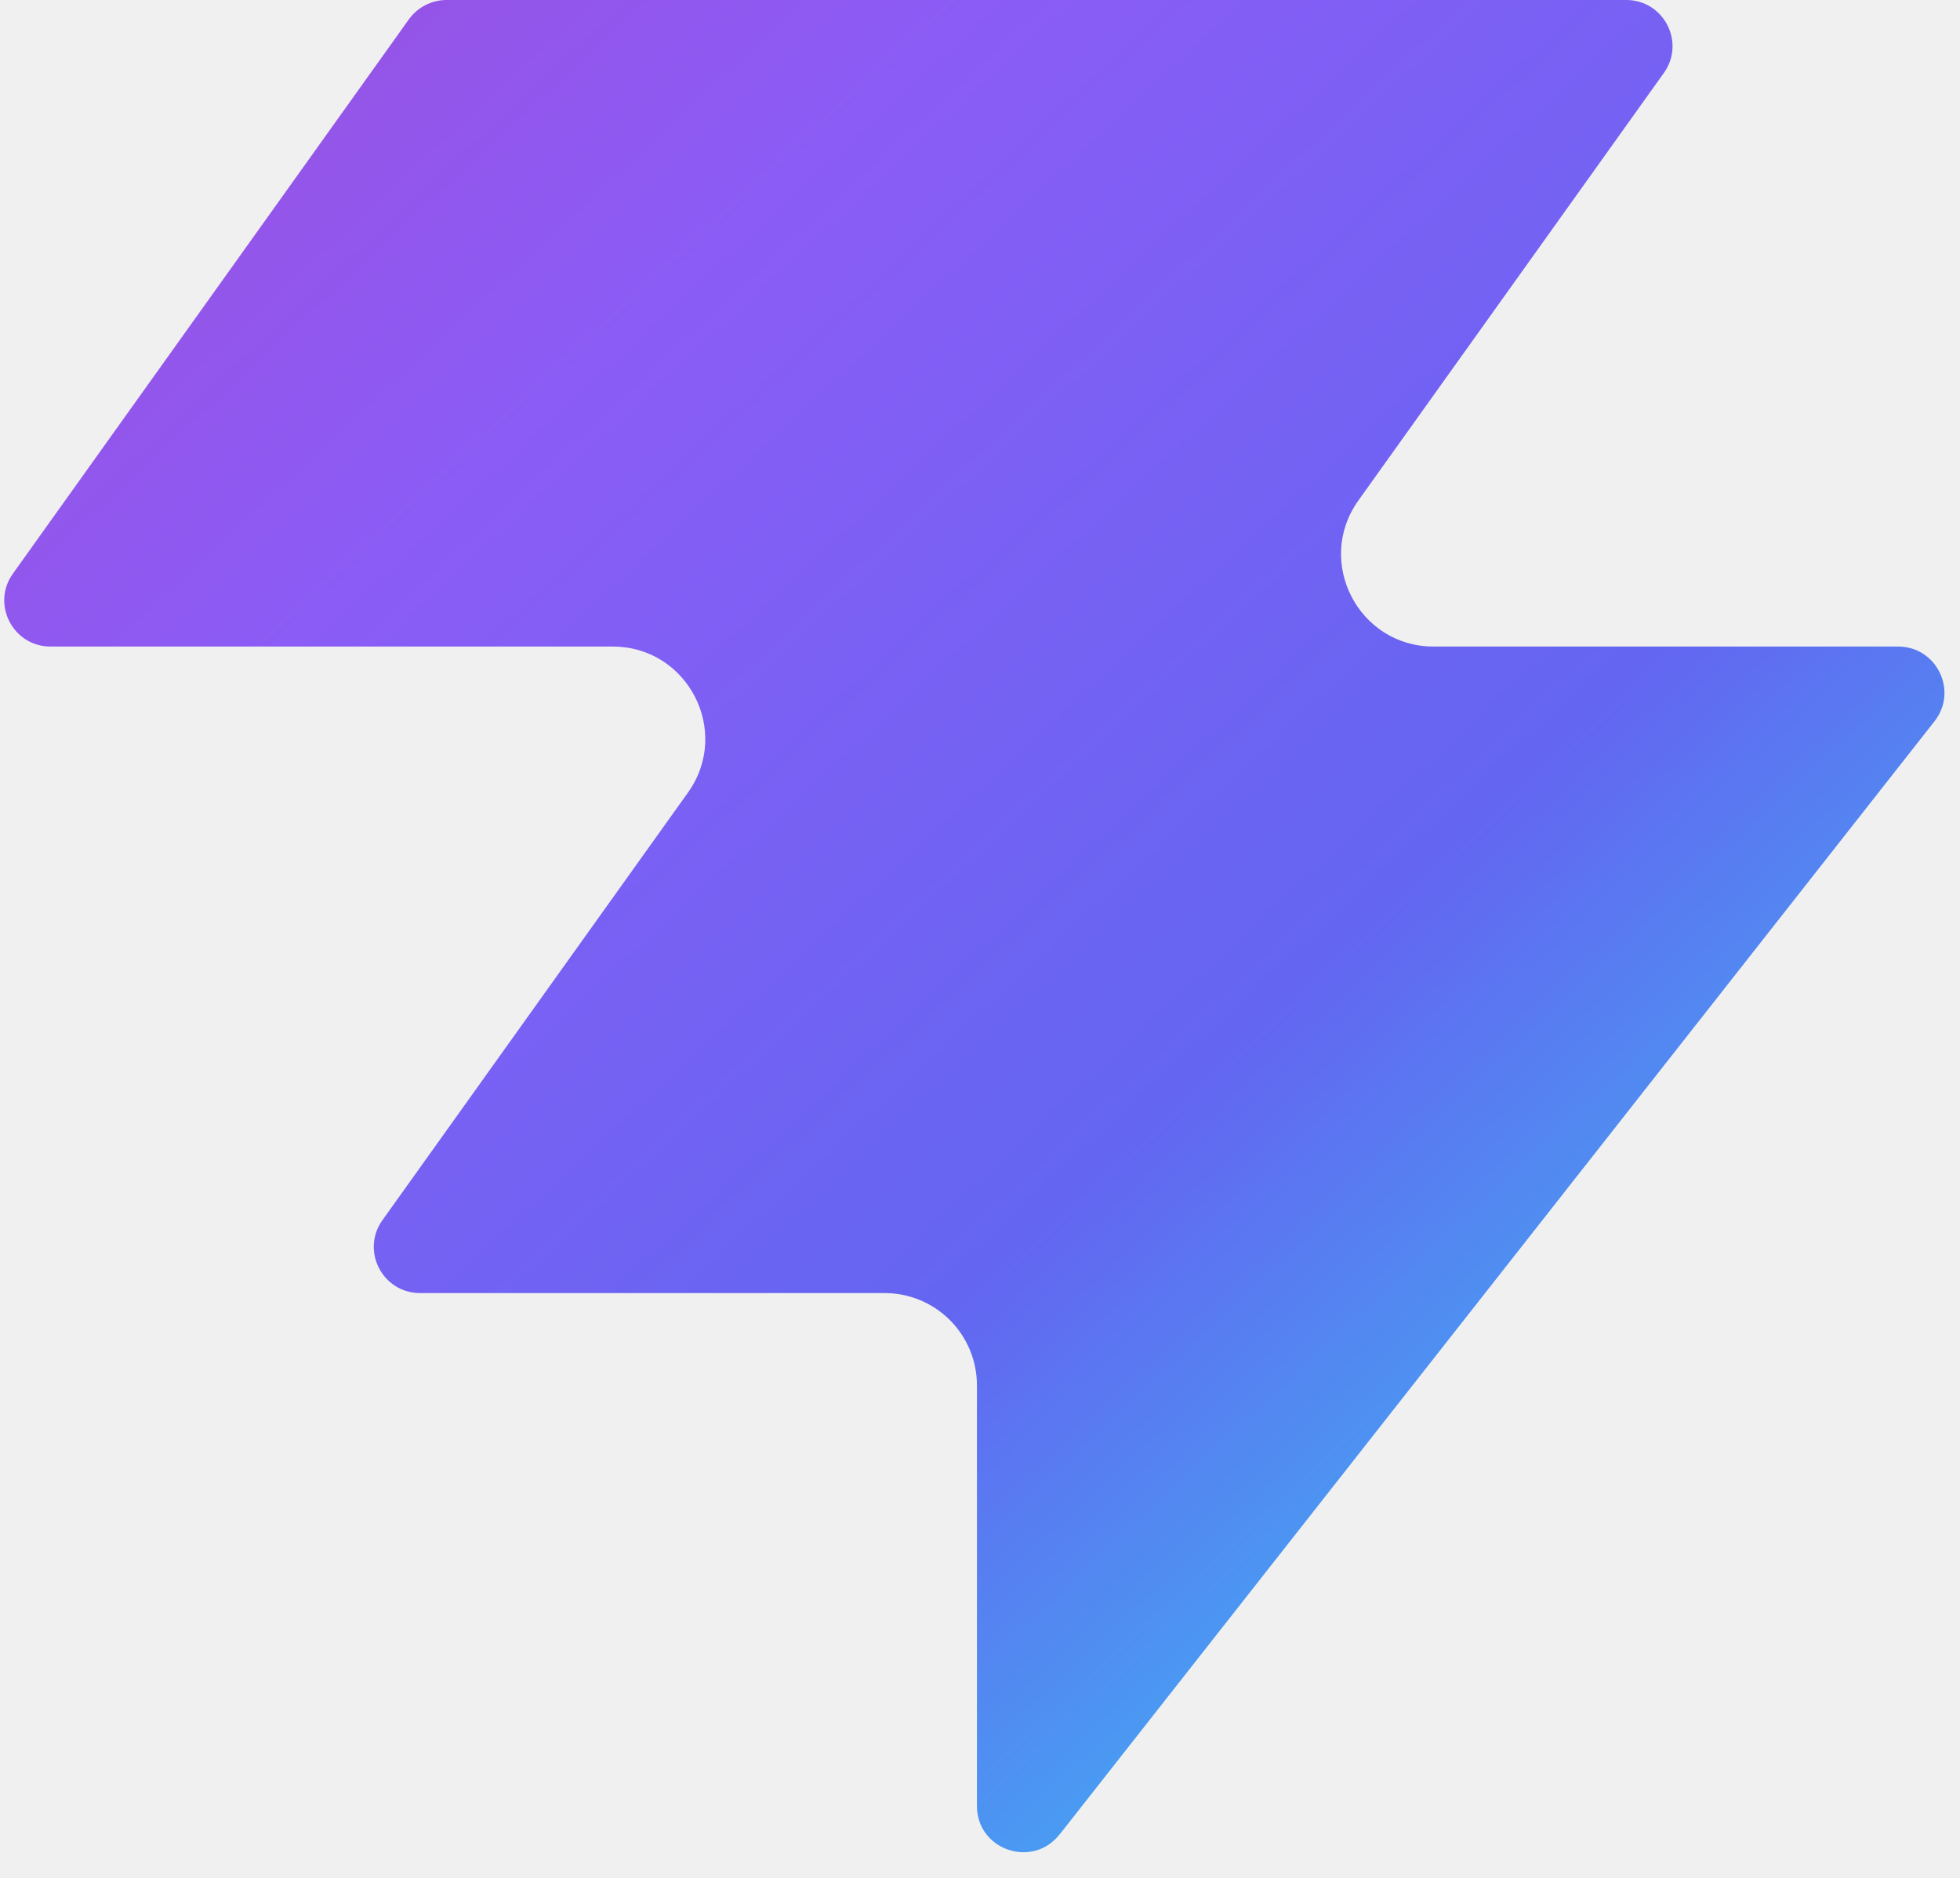
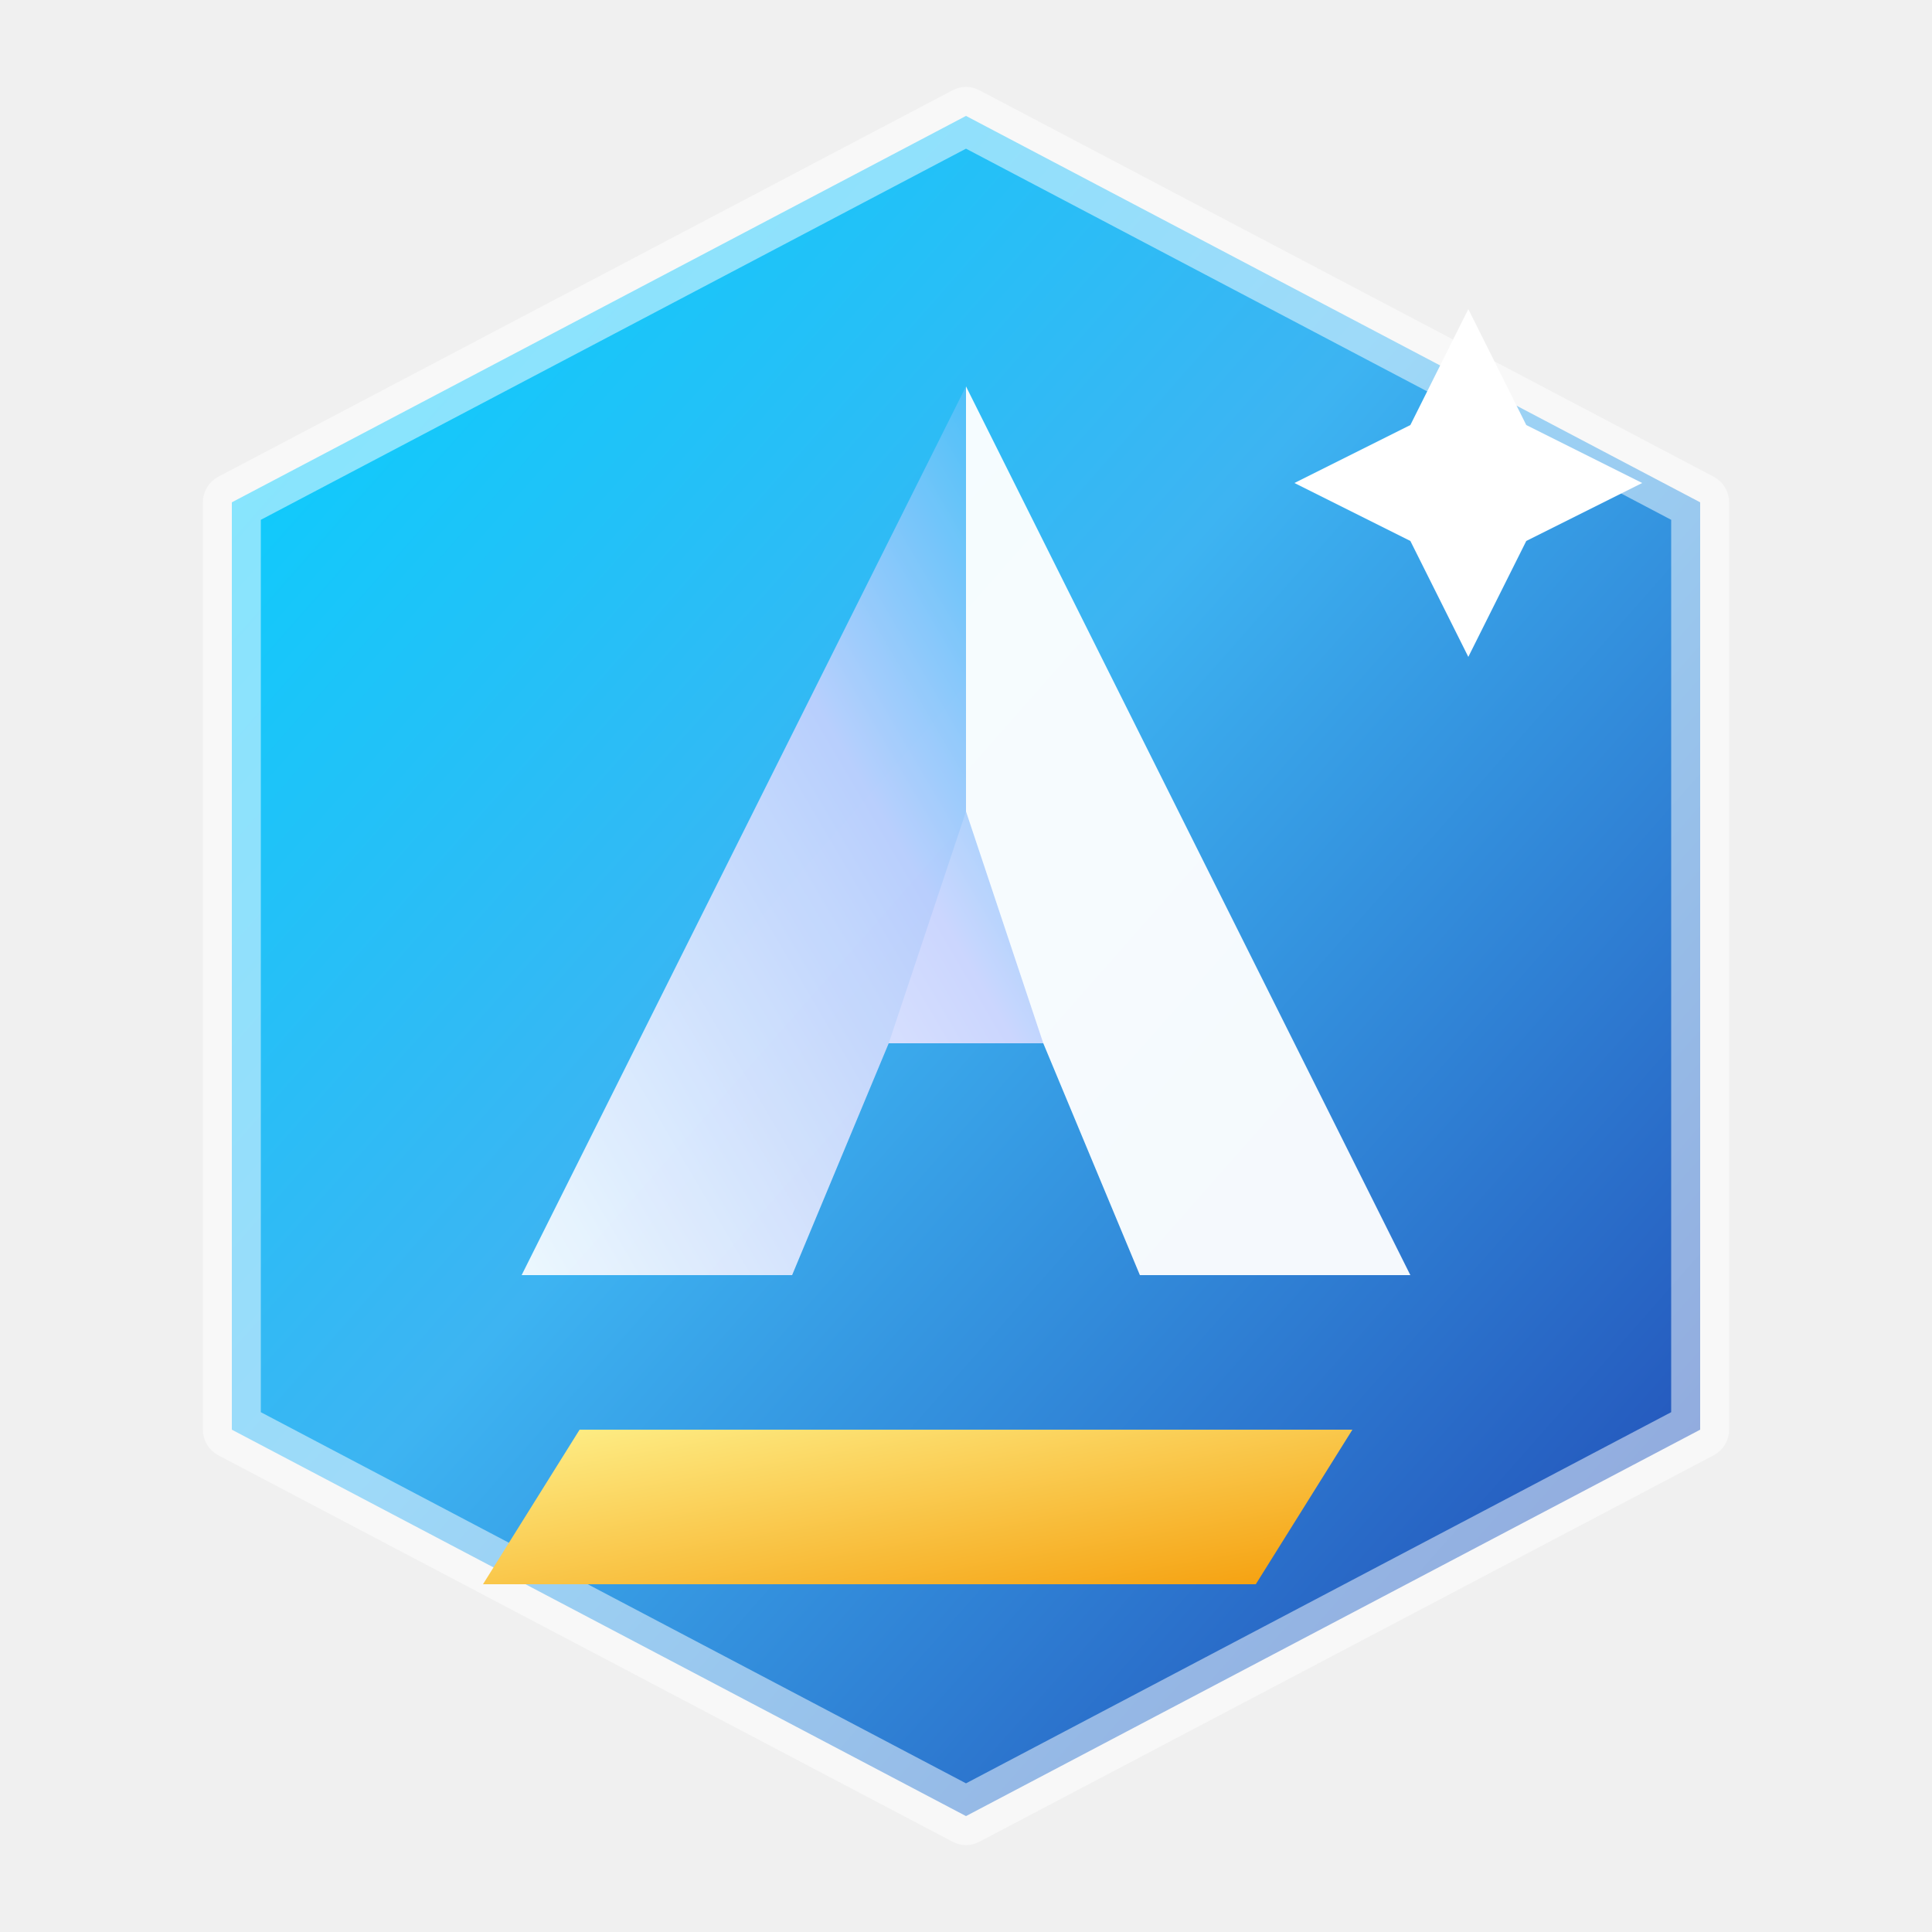
- <svg xmlns="http://www.w3.org/2000/svg" viewBox="0 0 48 46" fill="none">
+ <svg xmlns="http://www.w3.org/2000/svg" viewBox="0 0 100 100" fill="none">
  <defs>
-     <linearGradient id="bolt-gradient" x1="0%" y1="0%" x2="100%" y2="100%">
-       <stop offset="0%" stop-color="#9d4edd" />
-       <stop offset="25%" stop-color="#8b5cf6" />
-       <stop offset="60%" stop-color="#6366f1" />
-       <stop offset="85%" stop-color="#3db4f2" />
+     <linearGradient id="senpaiFavGrad" x1="0%" y1="0%" x2="100%" y2="100%">
+       <stop offset="0%" stop-color="#00d2ff" />
+       <stop offset="45%" stop-color="#3db4f2" />
+       <stop offset="100%" stop-color="#1e40af" />
+     </linearGradient>
+     <linearGradient id="senpaiAccentGrad" x1="0%" y1="100%" x2="100%" y2="0%">
+       <stop offset="0%" stop-color="#ffffff" />
+       <stop offset="60%" stop-color="#c7d2fe" />
      <stop offset="100%" stop-color="#38bdf8" />
    </linearGradient>
-     <filter id="bolt-glow" x="-20%" y="-20%" width="140%" height="140%">
-       <feGaussianBlur stdDeviation="2" result="blur" />
-       <feComposite in="SourceGraphic" in2="blur" operator="over" />
-     </filter>
+     <linearGradient id="senpaiGoldGrad" x1="0%" y1="0%" x2="100%" y2="100%">
+       <stop offset="0%" stop-color="#fef08a" />
+       <stop offset="100%" stop-color="#f59e0b" />
+     </linearGradient>
  </defs>
-   <path d="M25.946 44.938c-.664.845-2.021.375-2.021-.698V33.937a2.26 2.26 0 0 0-2.262-2.262H10.287c-.92 0-1.456-1.04-.92-1.788l7.48-10.471c1.07-1.497 0-3.578-1.842-3.578H1.237c-.92 0-1.456-1.04-.92-1.788L10.013.474c.214-.297.556-.474.92-.474h28.894c.92 0 1.456 1.04.92 1.788l-7.48 10.471c-1.07 1.498 0 3.579 1.842 3.579h11.377c.943 0 1.473 1.088.89 1.83L25.947 44.94z" fill="url(#bolt-gradient)" />
+   <polygon points="50,6 88,26 88,74 50,94 12,74 12,26" fill="url(#senpaiFavGrad)" stroke="rgba(255,255,255,0.5)" stroke-width="3" stroke-linejoin="round" />
+   <path d="M50 20 L73 66 L59 66 L54 54 L46 54 L50 42 L50 20 Z" fill="#ffffff" opacity="0.95" />
+   <path d="M50 20 L27 66 L41 66 L46 54 L54 54 L50 42 L50 20 Z" fill="url(#senpaiAccentGrad)" opacity="0.90" />
+   <path d="M30 74 L70 74 L65 82 L25 82 Z" fill="url(#senpaiGoldGrad)" />
+   <polygon points="76,16 79,22 85,25 79,28 76,34 73,28 67,25 73,22" fill="#ffffff" />
</svg>
